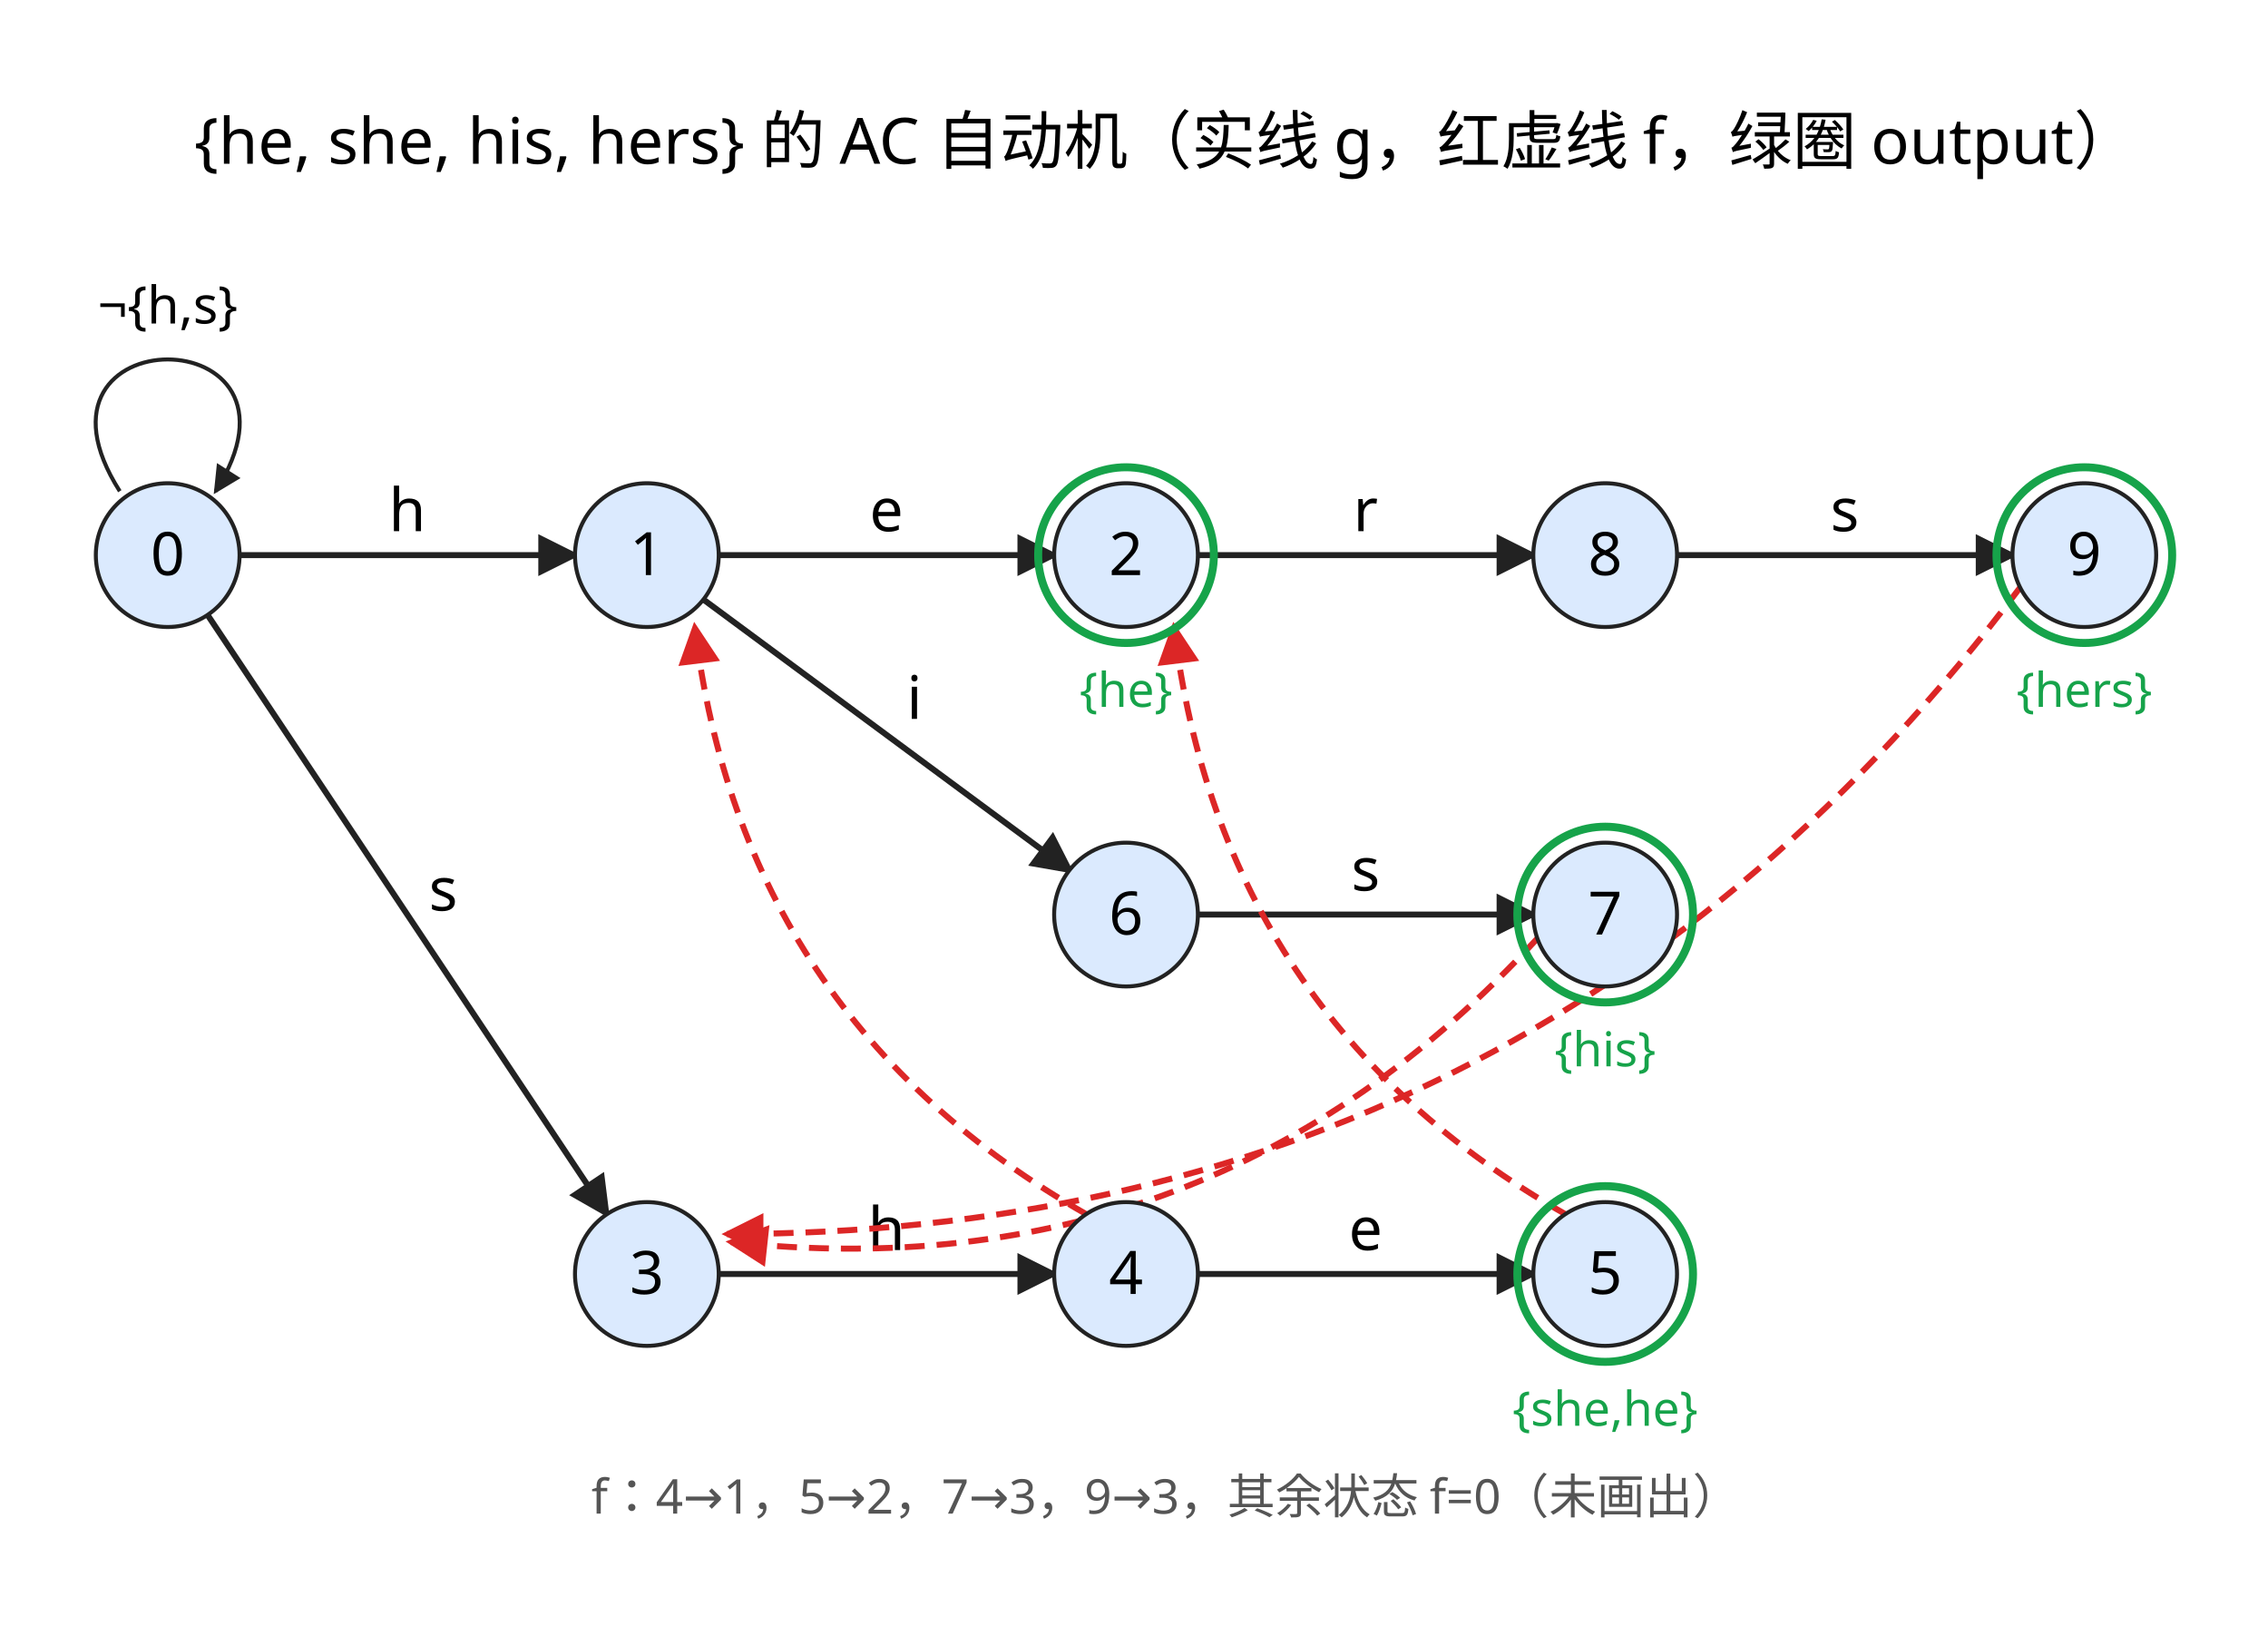
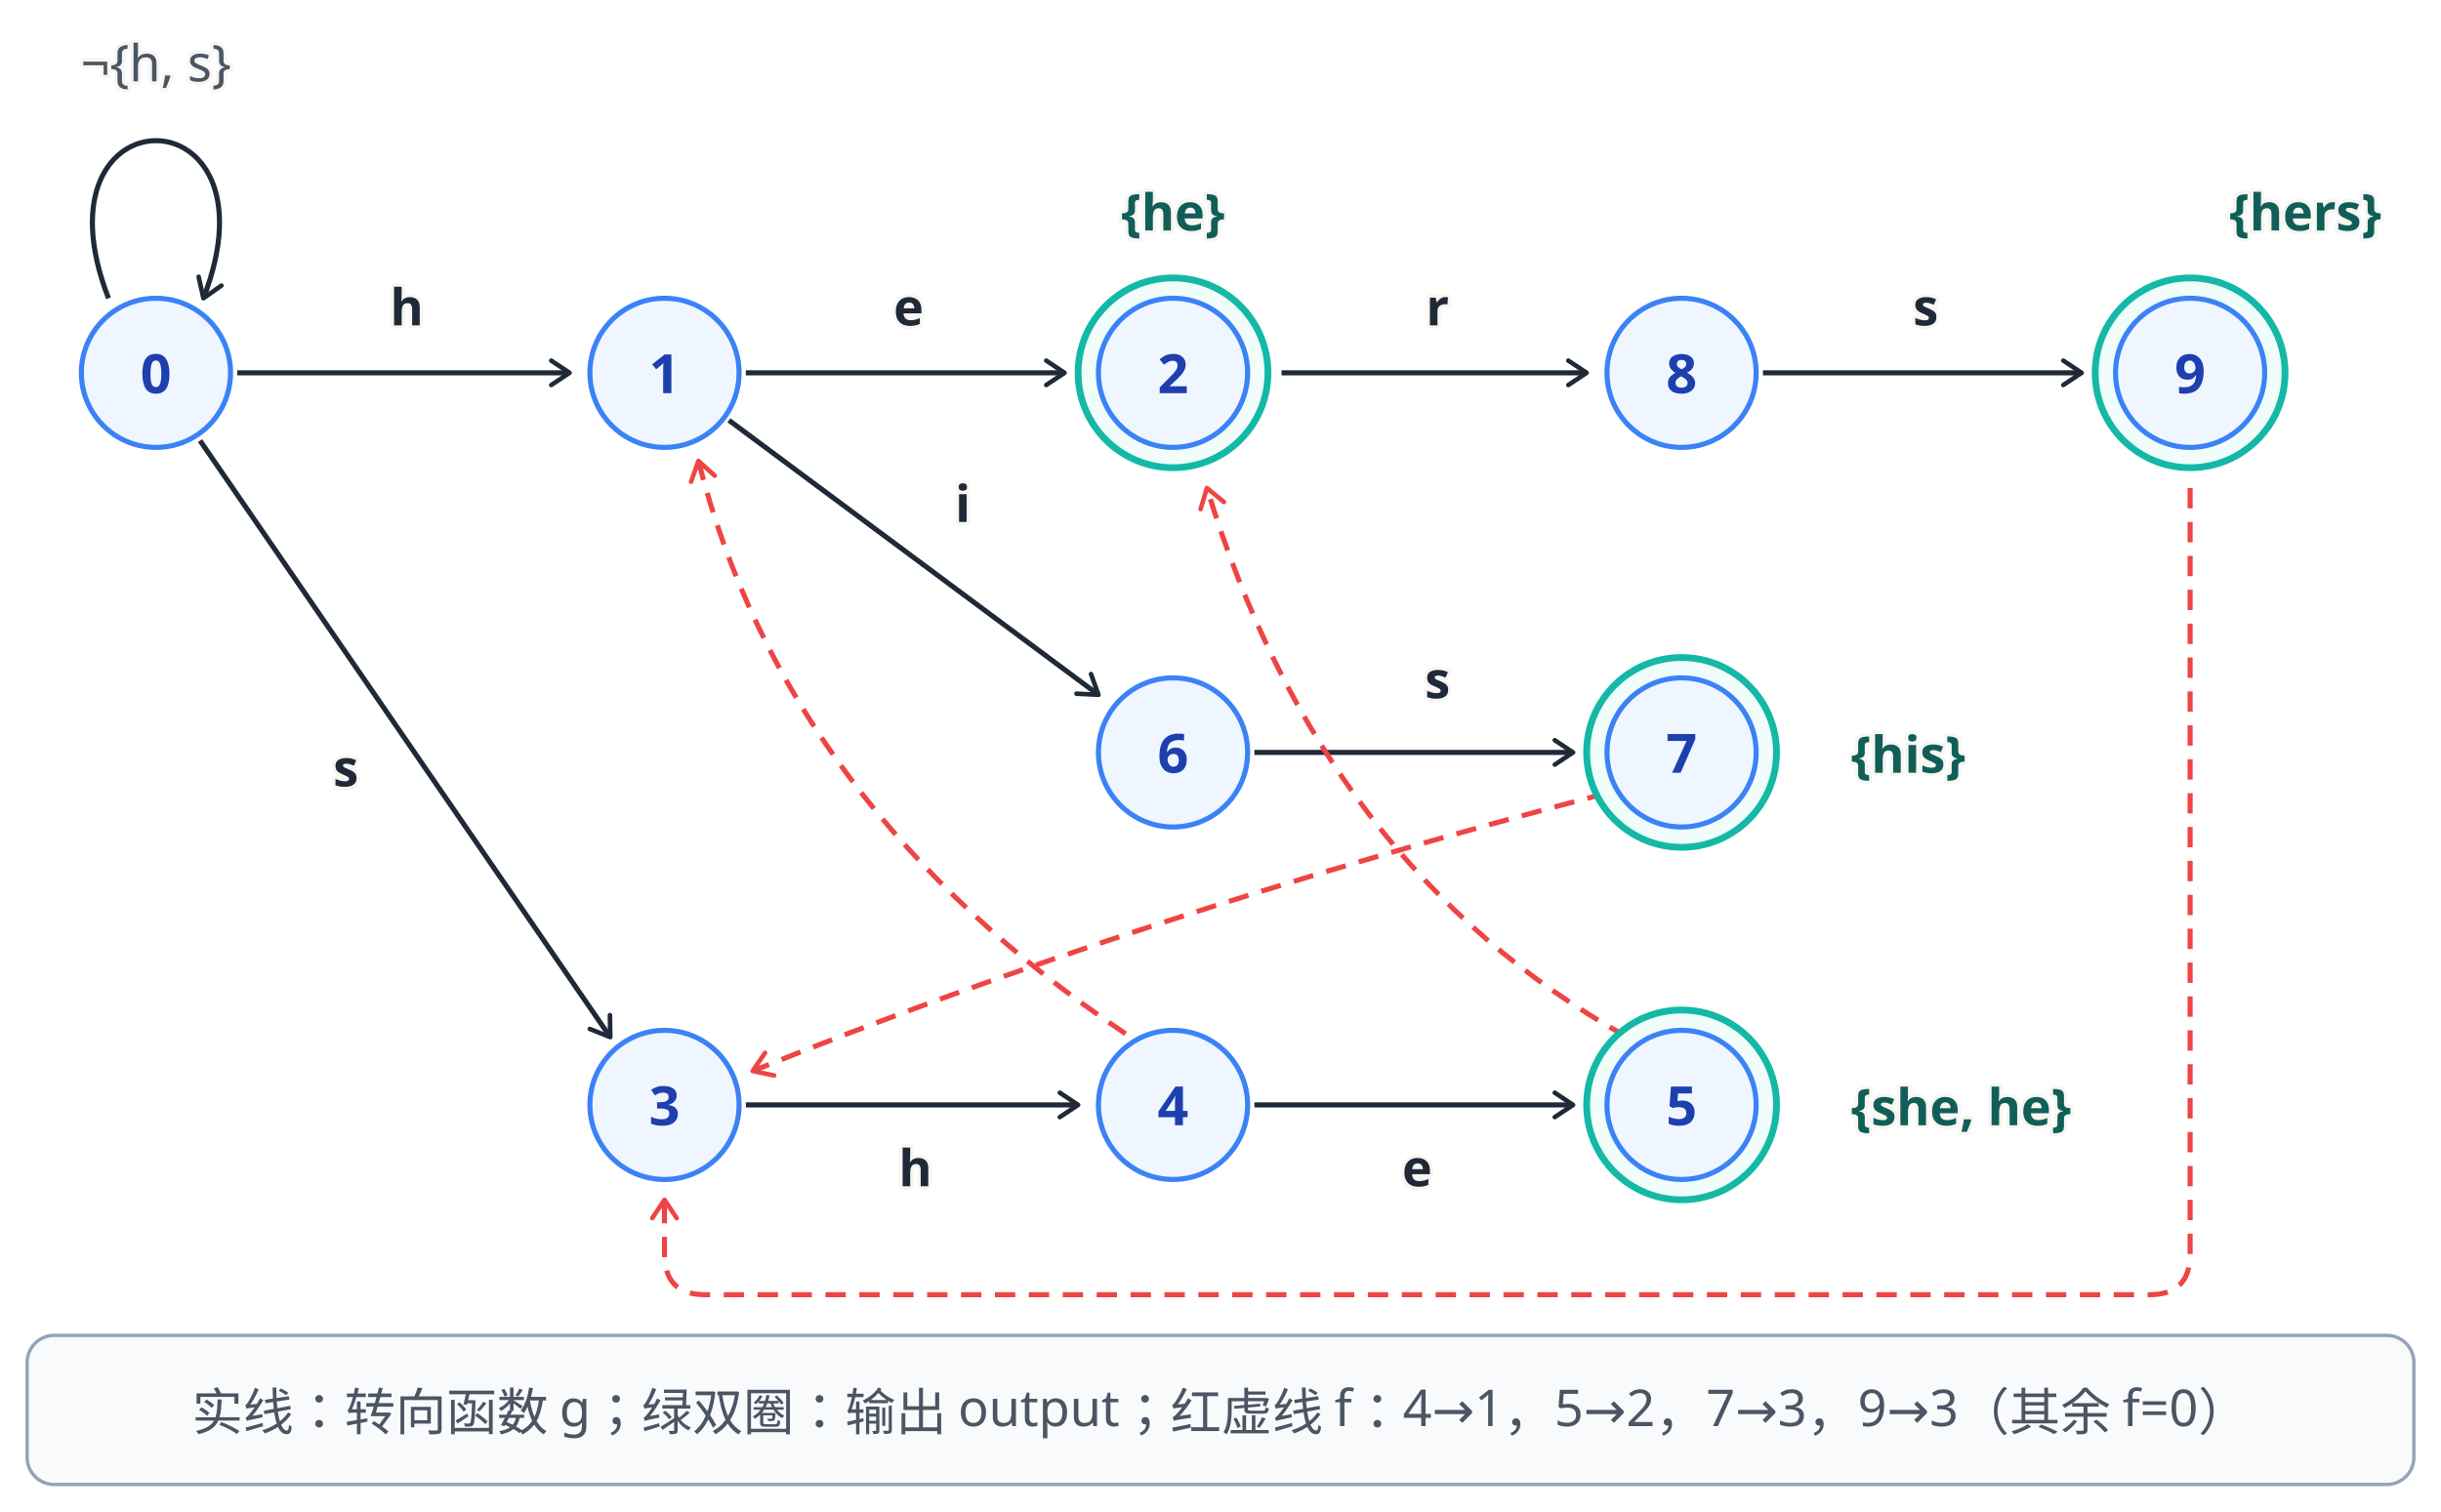
- <svg xmlns="http://www.w3.org/2000/svg" viewBox="8 -19 568 407" font-family="sans-serif">
+ <svg xmlns="http://www.w3.org/2000/svg" viewBox="0 0 720 446" width="720" height="446" role="img">
  <defs>
-     <marker id="a" viewBox="0 0 8 8" refX="7" refY="4" markerWidth="7" markerHeight="7" orient="auto">
-       <path d="M0,0L8,4L0,8z" fill="#222" />
+     <marker id="ac-k" viewBox="0 0 10 10" refX="8" refY="5" markerWidth="6" markerHeight="6" orient="auto">
+       <path d="M2 1L8 5L2 9" fill="none" stroke="#1f2937" stroke-width="1.5" stroke-linecap="round" stroke-linejoin="round" />
    </marker>
-     <marker id="b" viewBox="0 0 8 8" refX="7" refY="4" markerWidth="7" markerHeight="7" orient="auto">
-       <path d="M0,0L8,4L0,8z" fill="#dc2626" />
+     <marker id="ac-r" viewBox="0 0 10 10" refX="8" refY="5" markerWidth="6" markerHeight="6" orient="auto">
+       <path d="M2 1L8 5L2 9" fill="none" stroke="#ef4444" stroke-width="1.5" stroke-linecap="round" stroke-linejoin="round" />
    </marker>
  </defs>
-   <text x="300" y="22" text-anchor="middle" font-size="16">{he, she, his, hers} 的 AC 自动机（实线 g，红虚线 f，绿圈 output）</text>
-   <line x1="68" y1="120" x2="152" y2="120" stroke="#222" stroke-width="1.5" marker-end="url(#a)" />
-   <text x="110" y="114" text-anchor="middle" font-size="15">h</text>
-   <line x1="188" y1="120" x2="272" y2="120" stroke="#222" stroke-width="1.5" marker-end="url(#a)" />
-   <text x="230" y="114" text-anchor="middle" font-size="15">e</text>
-   <line x1="308" y1="120" x2="392" y2="120" stroke="#222" stroke-width="1.5" marker-end="url(#a)" />
-   <text x="350" y="114" text-anchor="middle" font-size="15">r</text>
-   <line x1="428" y1="120" x2="512" y2="120" stroke="#222" stroke-width="1.5" marker-end="url(#a)" />
-   <text x="470" y="114" text-anchor="middle" font-size="15">s</text>
-   <line x1="184" y1="131" x2="276" y2="199" stroke="#222" stroke-width="1.5" marker-end="url(#a)" />
-   <text x="237" y="161" text-anchor="middle" font-size="15">i</text>
-   <line x1="308" y1="210" x2="392" y2="210" stroke="#222" stroke-width="1.5" marker-end="url(#a)" />
-   <text x="350" y="204" text-anchor="middle" font-size="15">s</text>
-   <line x1="60" y1="135" x2="160" y2="285" stroke="#222" stroke-width="1.5" marker-end="url(#a)" />
-   <text x="119" y="209" text-anchor="middle" font-size="15">s</text>
-   <line x1="188" y1="300" x2="272" y2="300" stroke="#222" stroke-width="1.5" marker-end="url(#a)" />
-   <text x="230" y="294" text-anchor="middle" font-size="15">h</text>
-   <line x1="308" y1="300" x2="392" y2="300" stroke="#222" stroke-width="1.5" marker-end="url(#a)" />
-   <text x="350" y="294" text-anchor="middle" font-size="15">e</text>
-   <path d="M38,104 C10,60 90,60 62,104" fill="none" stroke="#222" marker-end="url(#a)" />
-   <text x="50" y="62" text-anchor="middle" font-size="13">¬{h,s}</text>
-   <path d="M280,285 Q194,236 182,138" fill="none" stroke="#dc2626" stroke-dasharray="5 3" stroke-width="1.5" marker-end="url(#b)" />
-   <path d="M400,285 Q314,236 302,138" fill="none" stroke="#dc2626" stroke-dasharray="5 3" stroke-width="1.5" marker-end="url(#b)" />
-   <path d="M393,216 Q311,305 191,292" fill="none" stroke="#dc2626" stroke-dasharray="5 3" stroke-width="1.5" marker-end="url(#b)" />
-   <path d="M514,128 Q392,290 190,290" fill="none" stroke="#dc2626" stroke-dasharray="5 3" stroke-width="1.5" marker-end="url(#b)" />
-   <circle cx="50" cy="120" r="18" fill="#dbeafe" stroke="#222" />
-   <text x="50" y="125" text-anchor="middle" font-size="15">0</text>
-   <circle cx="170" cy="120" r="18" fill="#dbeafe" stroke="#222" />
-   <text x="170" y="125" text-anchor="middle" font-size="15">1</text>
-   <circle cx="290" cy="120" r="22" fill="none" stroke="#16a34a" stroke-width="2" />
-   <text x="290" y="158" text-anchor="middle" font-size="12" fill="#16a34a">{he}</text>
-   <circle cx="290" cy="120" r="18" fill="#dbeafe" stroke="#222" />
-   <text x="290" y="125" text-anchor="middle" font-size="15">2</text>
-   <circle cx="410" cy="120" r="18" fill="#dbeafe" stroke="#222" />
-   <text x="410" y="125" text-anchor="middle" font-size="15">8</text>
-   <circle cx="530" cy="120" r="22" fill="none" stroke="#16a34a" stroke-width="2" />
-   <text x="530" y="158" text-anchor="middle" font-size="12" fill="#16a34a">{hers}</text>
-   <circle cx="530" cy="120" r="18" fill="#dbeafe" stroke="#222" />
-   <text x="530" y="125" text-anchor="middle" font-size="15">9</text>
-   <circle cx="290" cy="210" r="18" fill="#dbeafe" stroke="#222" />
-   <text x="290" y="215" text-anchor="middle" font-size="15">6</text>
-   <circle cx="410" cy="210" r="22" fill="none" stroke="#16a34a" stroke-width="2" />
-   <text x="410" y="248" text-anchor="middle" font-size="12" fill="#16a34a">{his}</text>
-   <circle cx="410" cy="210" r="18" fill="#dbeafe" stroke="#222" />
-   <text x="410" y="215" text-anchor="middle" font-size="15">7</text>
-   <circle cx="170" cy="300" r="18" fill="#dbeafe" stroke="#222" />
-   <text x="170" y="305" text-anchor="middle" font-size="15">3</text>
-   <circle cx="290" cy="300" r="18" fill="#dbeafe" stroke="#222" />
-   <text x="290" y="305" text-anchor="middle" font-size="15">4</text>
-   <circle cx="410" cy="300" r="22" fill="none" stroke="#16a34a" stroke-width="2" />
-   <text x="410" y="338" text-anchor="middle" font-size="12" fill="#16a34a">{she,he}</text>
-   <circle cx="410" cy="300" r="18" fill="#dbeafe" stroke="#222" />
-   <text x="410" y="305" text-anchor="middle" font-size="15">5</text>
-   <text x="300" y="360" text-anchor="middle" font-size="12" fill="#555">f：4→1，5→2，7→3，9→3，其余状态 f=0（未画出）</text>
+   <g font-family="'PingFang SC','Noto Sans SC','Microsoft YaHei',system-ui,sans-serif">
+     <path d="M32 88 C8 26, 84 26, 60 88" fill="none" stroke="#1f2937" stroke-width="1.5" marker-end="url(#ac-k)" />
+     <text x="46" y="24" text-anchor="middle" font-size="15" font-weight="400" fill="#4b5563" paint-order="stroke" stroke="#f7f6f2" stroke-width="2" stroke-linejoin="round">¬{h, s}</text>
+     <line x1="70" y1="110" x2="168" y2="110" stroke="#1f2937" stroke-width="1.5" marker-end="url(#ac-k)" />
+     <text x="120" y="96" text-anchor="middle" font-size="15" font-weight="600" fill="#1f2937" paint-order="stroke" stroke="#f7f6f2" stroke-width="2" stroke-linejoin="round">h</text>
+     <line x1="220" y1="110" x2="314" y2="110" stroke="#1f2937" stroke-width="1.5" marker-end="url(#ac-k)" />
+     <text x="268" y="96" text-anchor="middle" font-size="15" font-weight="600" fill="#1f2937" paint-order="stroke" stroke="#f7f6f2" stroke-width="2" stroke-linejoin="round">e</text>
+     <line x1="378" y1="110" x2="468" y2="110" stroke="#1f2937" stroke-width="1.5" marker-end="url(#ac-k)" />
+     <text x="424" y="96" text-anchor="middle" font-size="15" font-weight="600" fill="#1f2937" paint-order="stroke" stroke="#f7f6f2" stroke-width="2" stroke-linejoin="round">r</text>
+     <line x1="520" y1="110" x2="614" y2="110" stroke="#1f2937" stroke-width="1.5" marker-end="url(#ac-k)" />
+     <text x="568" y="96" text-anchor="middle" font-size="15" font-weight="600" fill="#1f2937" paint-order="stroke" stroke="#f7f6f2" stroke-width="2" stroke-linejoin="round">s</text>
+     <line x1="215" y1="124" x2="324" y2="205" stroke="#1f2937" stroke-width="1.5" marker-end="url(#ac-k)" />
+     <text x="284" y="154" text-anchor="middle" font-size="15" font-weight="600" fill="#1f2937" paint-order="stroke" stroke="#f7f6f2" stroke-width="2" stroke-linejoin="round">i</text>
+     <line x1="370" y1="222" x2="464" y2="222" stroke="#1f2937" stroke-width="1.5" marker-end="url(#ac-k)" />
+     <text x="424" y="206" text-anchor="middle" font-size="15" font-weight="600" fill="#1f2937" paint-order="stroke" stroke="#f7f6f2" stroke-width="2" stroke-linejoin="round">s</text>
+     <line x1="59" y1="130" x2="180" y2="306" stroke="#1f2937" stroke-width="1.5" marker-end="url(#ac-k)" />
+     <text x="102" y="232" text-anchor="middle" font-size="15" font-weight="600" fill="#1f2937" paint-order="stroke" stroke="#f7f6f2" stroke-width="2" stroke-linejoin="round">s</text>
+     <line x1="220" y1="326" x2="318" y2="326" stroke="#1f2937" stroke-width="1.5" marker-end="url(#ac-k)" />
+     <text x="270" y="350" text-anchor="middle" font-size="15" font-weight="600" fill="#1f2937" paint-order="stroke" stroke="#f7f6f2" stroke-width="2" stroke-linejoin="round">h</text>
+     <line x1="370" y1="326" x2="464" y2="326" stroke="#1f2937" stroke-width="1.5" marker-end="url(#ac-k)" />
+     <text x="418" y="350" text-anchor="middle" font-size="15" font-weight="600" fill="#1f2937" paint-order="stroke" stroke="#f7f6f2" stroke-width="2" stroke-linejoin="round">e</text>
+     <path d="M332 305 Q232 238 206 136" fill="none" stroke="#ef4444" stroke-width="1.5" stroke-dasharray="6 4" marker-end="url(#ac-r)" />
+     <path d="M480 306 Q390 256 356 144" fill="none" stroke="#ef4444" stroke-width="1.5" stroke-dasharray="6 4" marker-end="url(#ac-r)" />
+     <path d="M474 234 Q336 270 222 316" fill="none" stroke="#ef4444" stroke-width="1.5" stroke-dasharray="6 4" marker-end="url(#ac-r)" />
+     <path d="M646 144 V370 Q646 382 634 382 H208 Q196 382 196 370 V354" fill="none" stroke="#ef4444" stroke-width="1.5" stroke-dasharray="6 4" marker-end="url(#ac-r)" />
+     <circle cx="346" cy="110" r="28" fill="#f0fdfa" stroke="#14b8a6" stroke-width="2" />
+     <circle cx="646" cy="110" r="28" fill="#f0fdfa" stroke="#14b8a6" stroke-width="2" />
+     <circle cx="496" cy="222" r="28" fill="#f0fdfa" stroke="#14b8a6" stroke-width="2" />
+     <circle cx="496" cy="326" r="28" fill="#f0fdfa" stroke="#14b8a6" stroke-width="2" />
+     <circle cx="46" cy="110" r="22" fill="#eff6ff" stroke="#3b82f6" stroke-width="1.5" />
+     <text x="46" y="116" text-anchor="middle" font-size="16" font-weight="600" fill="#1e40af">0</text>
+     <circle cx="196" cy="110" r="22" fill="#eff6ff" stroke="#3b82f6" stroke-width="1.5" />
+     <text x="196" y="116" text-anchor="middle" font-size="16" font-weight="600" fill="#1e40af">1</text>
+     <circle cx="346" cy="110" r="22" fill="#eff6ff" stroke="#3b82f6" stroke-width="1.5" />
+     <text x="346" y="116" text-anchor="middle" font-size="16" font-weight="600" fill="#1e40af">2</text>
+     <circle cx="496" cy="110" r="22" fill="#eff6ff" stroke="#3b82f6" stroke-width="1.5" />
+     <text x="496" y="116" text-anchor="middle" font-size="16" font-weight="600" fill="#1e40af">8</text>
+     <circle cx="646" cy="110" r="22" fill="#eff6ff" stroke="#3b82f6" stroke-width="1.5" />
+     <text x="646" y="116" text-anchor="middle" font-size="16" font-weight="600" fill="#1e40af">9</text>
+     <circle cx="346" cy="222" r="22" fill="#eff6ff" stroke="#3b82f6" stroke-width="1.5" />
+     <text x="346" y="228" text-anchor="middle" font-size="16" font-weight="600" fill="#1e40af">6</text>
+     <circle cx="496" cy="222" r="22" fill="#eff6ff" stroke="#3b82f6" stroke-width="1.5" />
+     <text x="496" y="228" text-anchor="middle" font-size="16" font-weight="600" fill="#1e40af">7</text>
+     <circle cx="196" cy="326" r="22" fill="#eff6ff" stroke="#3b82f6" stroke-width="1.5" />
+     <text x="196" y="332" text-anchor="middle" font-size="16" font-weight="600" fill="#1e40af">3</text>
+     <circle cx="346" cy="326" r="22" fill="#eff6ff" stroke="#3b82f6" stroke-width="1.5" />
+     <text x="346" y="332" text-anchor="middle" font-size="16" font-weight="600" fill="#1e40af">4</text>
+     <circle cx="496" cy="326" r="22" fill="#eff6ff" stroke="#3b82f6" stroke-width="1.5" />
+     <text x="496" y="332" text-anchor="middle" font-size="16" font-weight="600" fill="#1e40af">5</text>
+     <text x="346" y="68" text-anchor="middle" font-size="15" font-weight="600" fill="#115e59" paint-order="stroke" stroke="#f7f6f2" stroke-width="2" stroke-linejoin="round">{he}</text>
+     <text x="680" y="68" text-anchor="middle" font-size="15" font-weight="600" fill="#115e59" paint-order="stroke" stroke="#f7f6f2" stroke-width="2" stroke-linejoin="round">{hers}</text>
+     <text x="546" y="228" text-anchor="start" font-size="15" font-weight="600" fill="#115e59" paint-order="stroke" stroke="#f7f6f2" stroke-width="2" stroke-linejoin="round">{his}</text>
+     <text x="546" y="332" text-anchor="start" font-size="15" font-weight="600" fill="#115e59" paint-order="stroke" stroke="#f7f6f2" stroke-width="2" stroke-linejoin="round">{she, he}</text>
+     <rect x="8" y="394" width="704" height="44" rx="8" fill="#f8fafc" stroke="#94a3b8" stroke-width="1" data-role="note" />
+     <text x="360" y="422" text-anchor="middle" font-size="15" font-weight="400" fill="#4b5563">实线：转向函数 g；绿双圈：输出 output；红虚线 f：4→1，5→2，7→3，9→3（其余 f=0）</text>
+   </g>
</svg>
